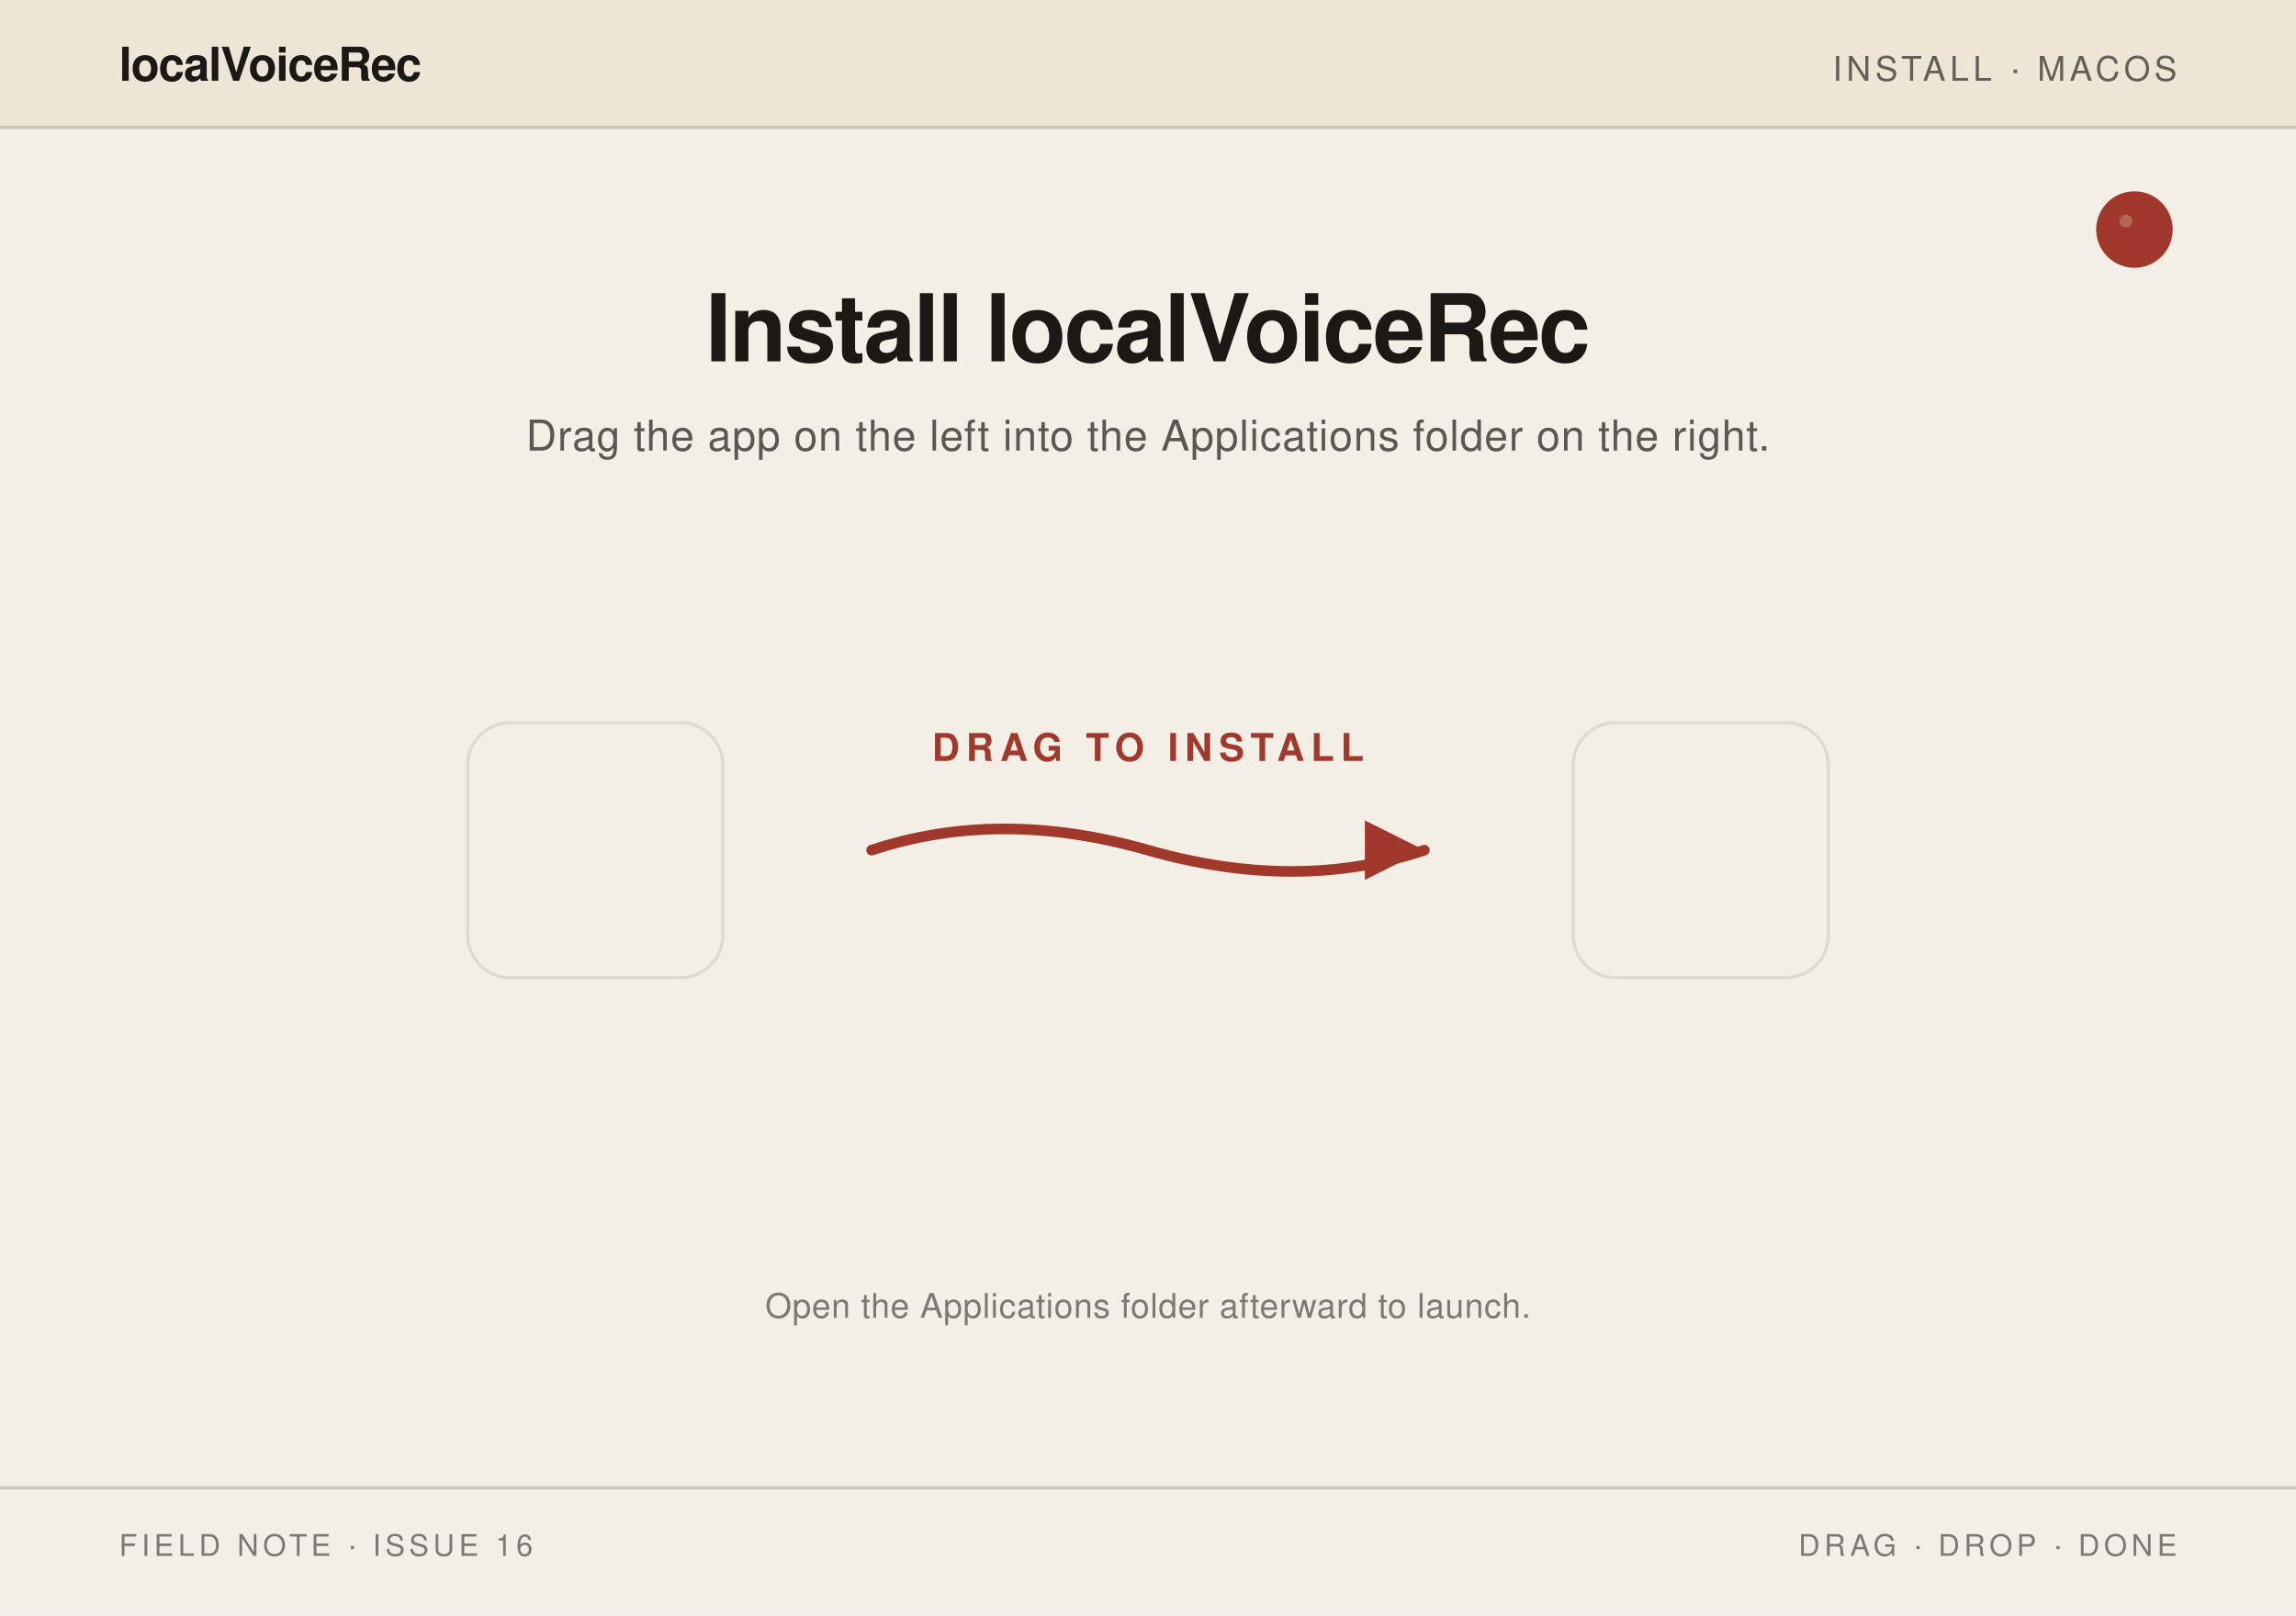
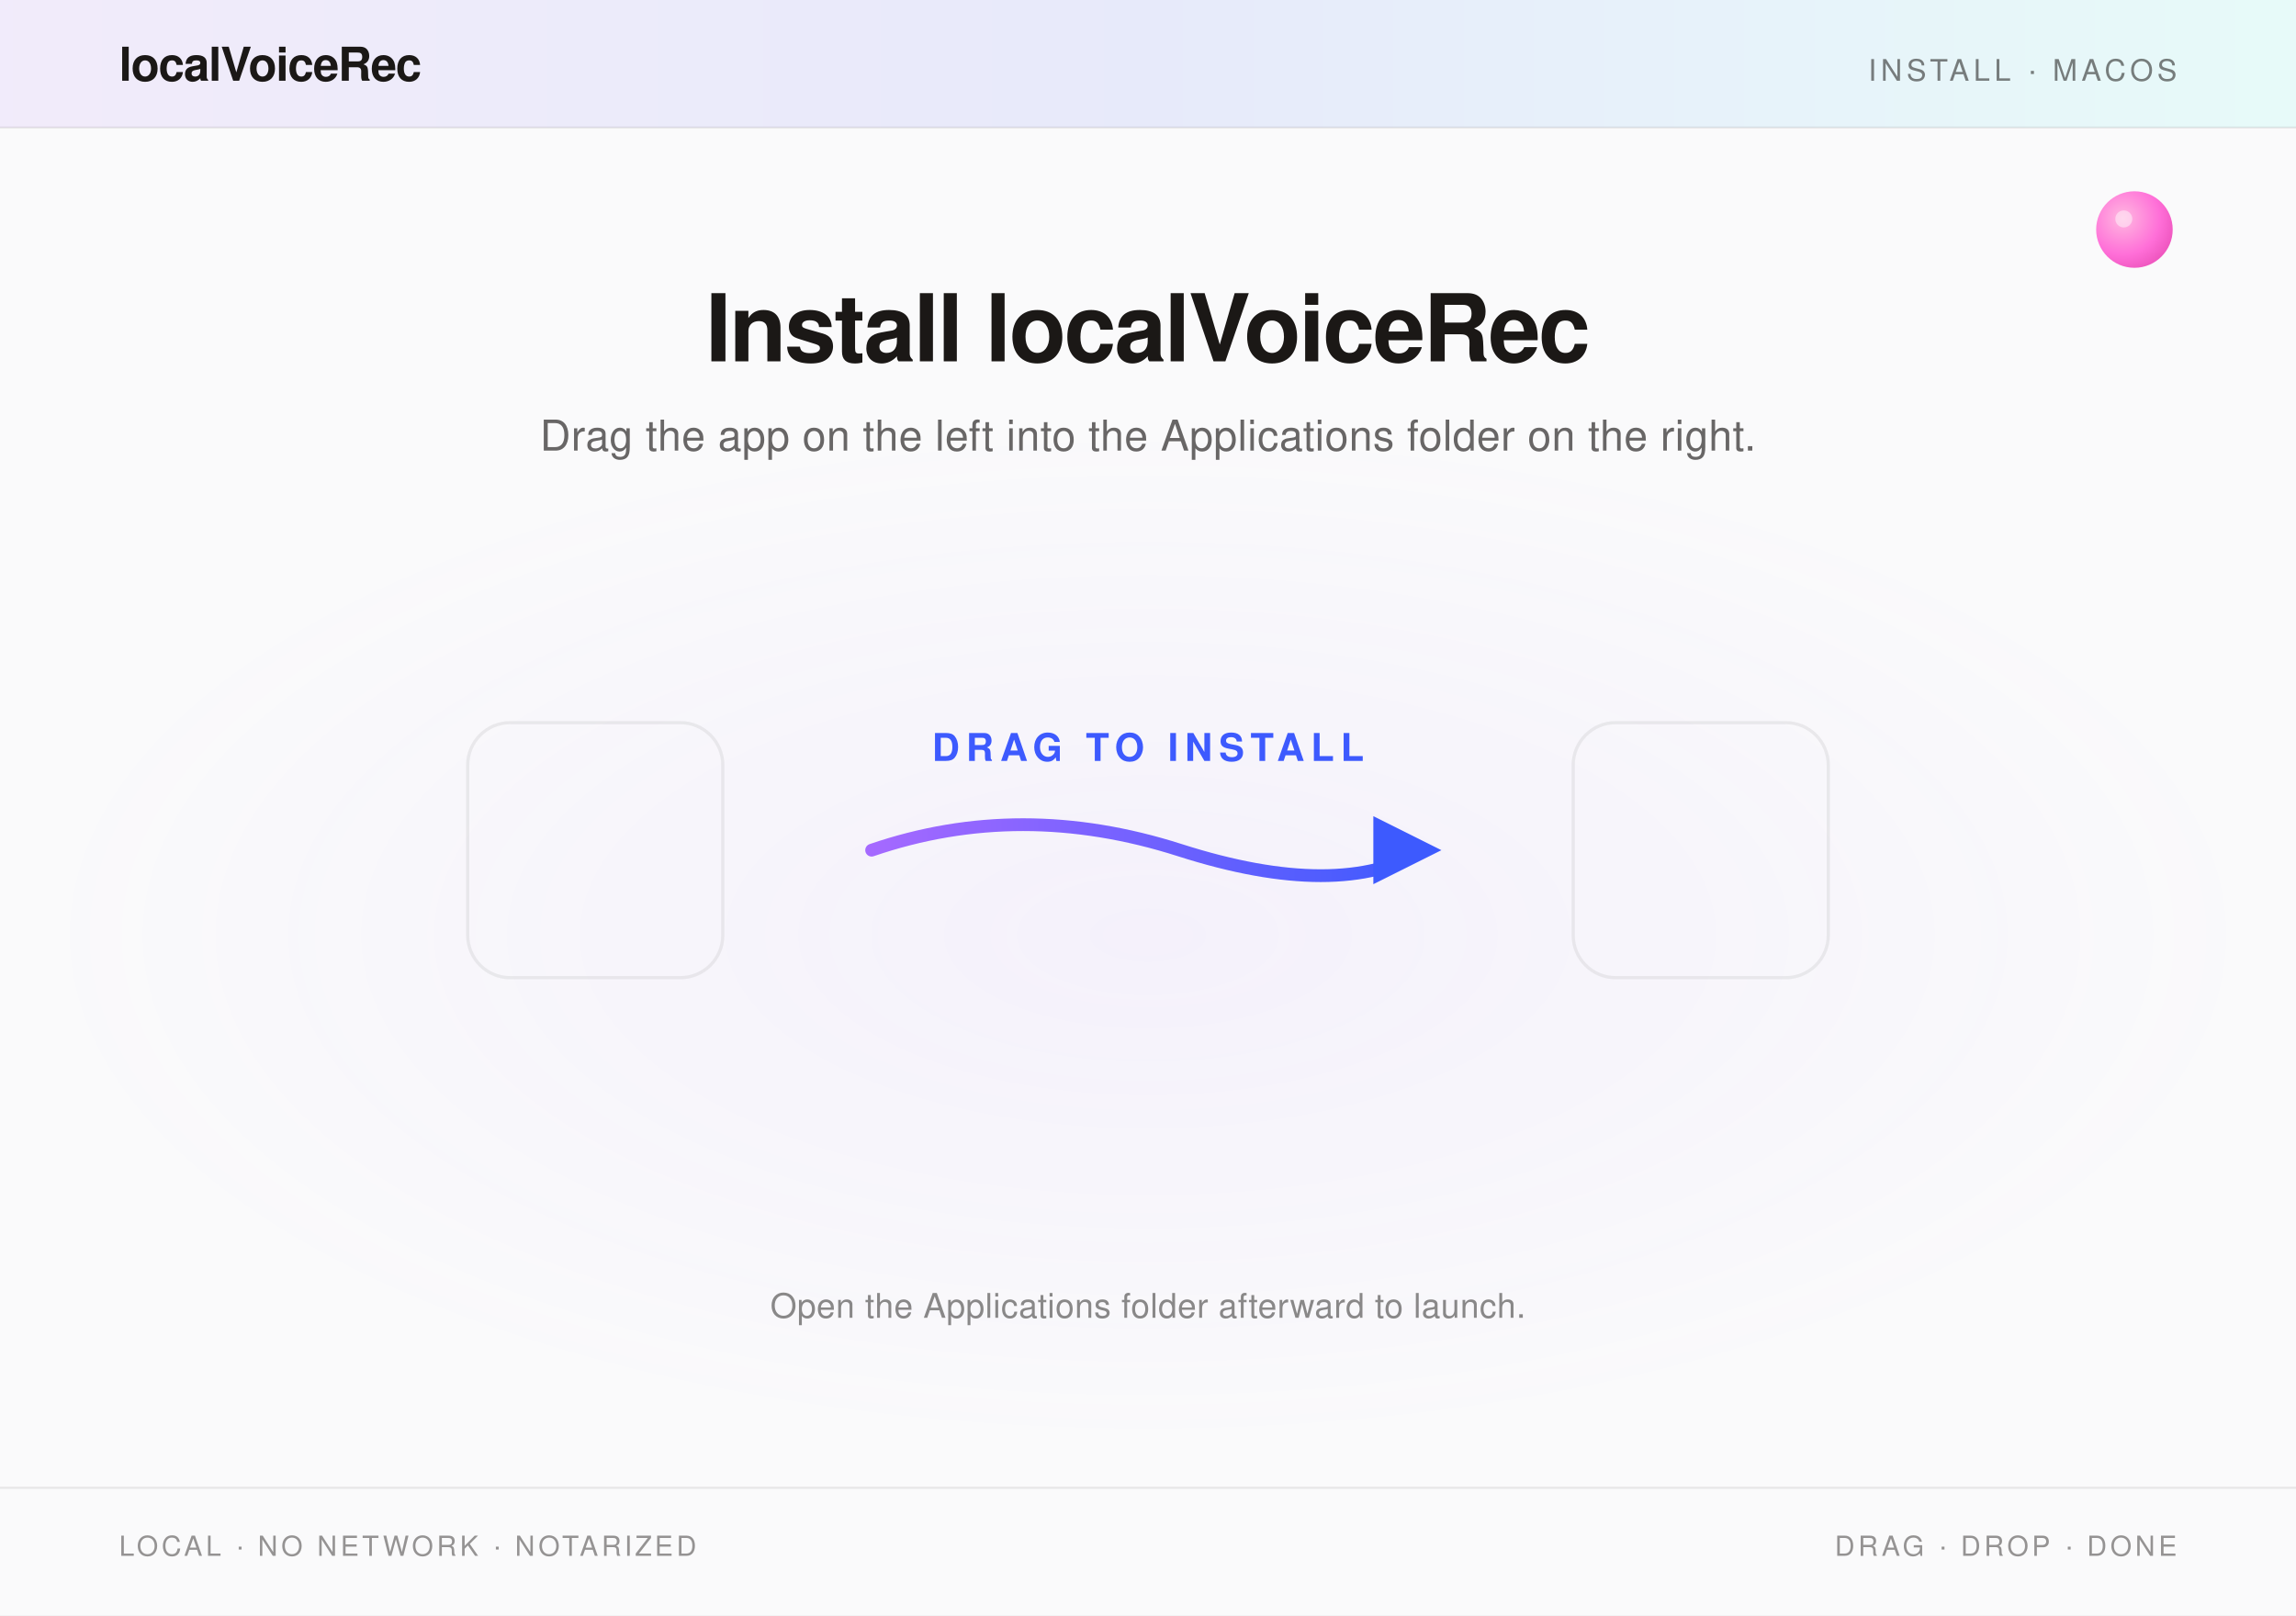
<svg xmlns="http://www.w3.org/2000/svg" viewBox="0 0 1080 760" width="1080" height="760">
-   <rect x="0" y="0" width="1080" height="760" fill="#F4EFE6" />
-   <rect x="0" y="0" width="1080" height="60" fill="#EDE5D6" />
-   <line x1="0" y1="60" x2="1080" y2="60" stroke="#1B1816" stroke-opacity="0.18" stroke-width="1.5" />
+   <defs>
+     <linearGradient id="dmgTopBand" x1="0" y1="0" x2="1" y2="0">
+       <stop offset="0%" stop-color="#A569FF" stop-opacity="0.10" />
+       <stop offset="50%" stop-color="#3D5AFE" stop-opacity="0.10" />
+       <stop offset="100%" stop-color="#3AFFF0" stop-opacity="0.10" />
+     </linearGradient>
+     <linearGradient id="dmgArrow" x1="0" y1="0" x2="1" y2="0">
+       <stop offset="0%" stop-color="#A569FF" />
+       <stop offset="100%" stop-color="#3D5AFE" />
+     </linearGradient>
+     <radialGradient id="dmgSeal" cx="0.35" cy="0.35" r="0.8">
+       <stop offset="0%" stop-color="#FFB8E0" />
+       <stop offset="60%" stop-color="#FF6FD8" />
+       <stop offset="100%" stop-color="#E84CB5" />
+     </radialGradient>
+     <radialGradient id="dmgGlow" cx="0.5" cy="0.5" r="0.5">
+       <stop offset="0%" stop-color="#A569FF" stop-opacity="0.06" />
+       <stop offset="100%" stop-color="#A569FF" stop-opacity="0" />
+     </radialGradient>
+   </defs>
+   <rect x="0" y="0" width="1080" height="760" fill="#FAFAFB" />
+   <ellipse cx="540" cy="440" rx="520" ry="240" fill="url(#dmgGlow)" />
+   <rect x="0" y="0" width="1080" height="60" fill="url(#dmgTopBand)" />
+   <line x1="0" y1="60" x2="1080" y2="60" stroke="#1B1816" stroke-opacity="0.08" stroke-width="1" />
  <g transform="translate(56,38)" fill="#1B1816">
-     <text x="0" y="0" font-family="Helvetica Neue, Helvetica, Arial, sans-serif" font-weight="700" font-size="22" letter-spacing="-0.5">localVoiceRec</text>
+     <text x="0" y="0" font-family="-apple-system, BlinkMacSystemFont, Helvetica Neue, Helvetica, Arial, sans-serif" font-weight="700" font-size="22" letter-spacing="-0.5">localVoiceRec</text>
  </g>
-   <g transform="translate(1024,38)" fill="#1B1816" fill-opacity="0.65" text-anchor="end">
-     <text x="0" y="0" font-family="Helvetica Neue, Helvetica, Arial, sans-serif" font-weight="500" font-size="16" letter-spacing="2">INSTALL · MACOS</text>
+   <g transform="translate(1024,38)" fill="#1B1816" fill-opacity="0.55" text-anchor="end">
+     <text x="0" y="0" font-family="-apple-system, BlinkMacSystemFont, Helvetica Neue, Helvetica, Arial, sans-serif" font-weight="500" font-size="14" letter-spacing="2">INSTALL · MACOS</text>
  </g>
-   <line x1="0" y1="700" x2="1080" y2="700" stroke="#1B1816" stroke-opacity="0.18" stroke-width="1.5" />
-   <g transform="translate(56,732)" fill="#1B1816" fill-opacity="0.55">
-     <text x="0" y="0" font-family="Helvetica Neue, Helvetica, Arial, sans-serif" font-weight="500" font-size="14" letter-spacing="2">FIELD NOTE · ISSUE 16</text>
+   <line x1="0" y1="700" x2="1080" y2="700" stroke="#1B1816" stroke-opacity="0.08" stroke-width="1" />
+   <g transform="translate(56,732)" fill="#1B1816" fill-opacity="0.45">
+     <text x="0" y="0" font-family="-apple-system, BlinkMacSystemFont, Helvetica Neue, Helvetica, Arial, sans-serif" font-weight="500" font-size="13" letter-spacing="1.6">LOCAL · NO NETWORK · NOTARIZED</text>
  </g>
-   <g transform="translate(1024,732)" fill="#1B1816" fill-opacity="0.55" text-anchor="end">
-     <text x="0" y="0" font-family="Helvetica Neue, Helvetica, Arial, sans-serif" font-weight="500" font-size="14" letter-spacing="2">DRAG · DROP · DONE</text>
+   <g transform="translate(1024,732)" fill="#1B1816" fill-opacity="0.45" text-anchor="end">
+     <text x="0" y="0" font-family="-apple-system, BlinkMacSystemFont, Helvetica Neue, Helvetica, Arial, sans-serif" font-weight="500" font-size="13" letter-spacing="1.6">DRAG · DROP · DONE</text>
  </g>
  <g transform="translate(540,170)" fill="#1B1816" text-anchor="middle">
-     <text x="0" y="0" font-family="Helvetica Neue, Helvetica, Arial, sans-serif" font-weight="700" font-size="44" letter-spacing="-1">Install localVoiceRec</text>
+     <text x="0" y="0" font-family="-apple-system, BlinkMacSystemFont, Helvetica Neue, Helvetica, Arial, sans-serif" font-weight="700" font-size="44" letter-spacing="-1">Install localVoiceRec</text>
  </g>
-   <g transform="translate(540,212)" fill="#1B1816" fill-opacity="0.7" text-anchor="middle">
-     <text x="0" y="0" font-family="Helvetica Neue, Helvetica, Arial, sans-serif" font-weight="500" font-size="20" letter-spacing="0.4">Drag the app on the left into the Applications folder on the right.</text>
+   <g transform="translate(540,212)" fill="#1B1816" fill-opacity="0.65" text-anchor="middle">
+     <text x="0" y="0" font-family="-apple-system, BlinkMacSystemFont, Helvetica Neue, Helvetica, Arial, sans-serif" font-weight="500" font-size="20" letter-spacing="0.2">Drag the app on the left into the Applications folder on the right.</text>
  </g>
-   <g transform="translate(0,0)" fill="none" stroke="#A0392B" stroke-width="5" stroke-linecap="round">
-     <path d="M 410 400              Q 470 380, 540 400              T 670 400" stroke-dasharray="2 0" />
+   <g fill="none" stroke="url(#dmgArrow)" stroke-width="6" stroke-linecap="round">
+     <path d="M 410 400 Q 480 376, 555 400 T 670 400" />
  </g>
-   <g fill="#A0392B">
-     <polygon points="670,400 642,386 642,414" />
+   <g fill="#3D5AFE">
+     <polygon points="678,400 646,384 646,416" />
  </g>
-   <g transform="translate(540,358)" fill="#A0392B" text-anchor="middle">
-     <text x="0" y="0" font-family="Helvetica Neue, Helvetica, Arial, sans-serif" font-weight="700" font-size="18" letter-spacing="3">DRAG TO INSTALL</text>
+   <g transform="translate(540,358)" fill="#3D5AFE" text-anchor="middle">
+     <text x="0" y="0" font-family="-apple-system, BlinkMacSystemFont, Helvetica Neue, Helvetica, Arial, sans-serif" font-weight="700" font-size="18" letter-spacing="3">DRAG TO INSTALL</text>
  </g>
-   <g stroke="#1B1816" stroke-opacity="0.10" stroke-width="1.5" fill="none">
+   <g stroke="#1B1816" stroke-opacity="0.07" stroke-width="1.5" fill="none">
    <rect x="220" y="340" width="120" height="120" rx="20" />
    <rect x="740" y="340" width="120" height="120" rx="20" />
  </g>
-   <g transform="translate(540,620)" fill="#1B1816" fill-opacity="0.55" text-anchor="middle">
-     <text x="0" y="0" font-family="Helvetica Neue, Helvetica, Arial, sans-serif" font-weight="500" font-size="16" letter-spacing="0.3">Open the Applications folder afterward to launch.</text>
+   <g transform="translate(540,620)" fill="#1B1816" fill-opacity="0.50" text-anchor="middle">
+     <text x="0" y="0" font-family="-apple-system, BlinkMacSystemFont, Helvetica Neue, Helvetica, Arial, sans-serif" font-weight="500" font-size="16" letter-spacing="0.2">Open the Applications folder afterward to launch.</text>
  </g>
  <g transform="translate(1004,108)">
-     <circle cx="0" cy="0" r="18" fill="#A0392B" />
-     <circle cx="-4" cy="-4" r="3" fill="#F4EFE6" fill-opacity="0.25" />
+     <circle cx="0" cy="0" r="18" fill="url(#dmgSeal)" />
+     <circle cx="-5" cy="-5" r="4" fill="#FFFFFF" fill-opacity="0.45" />
  </g>
</svg>
